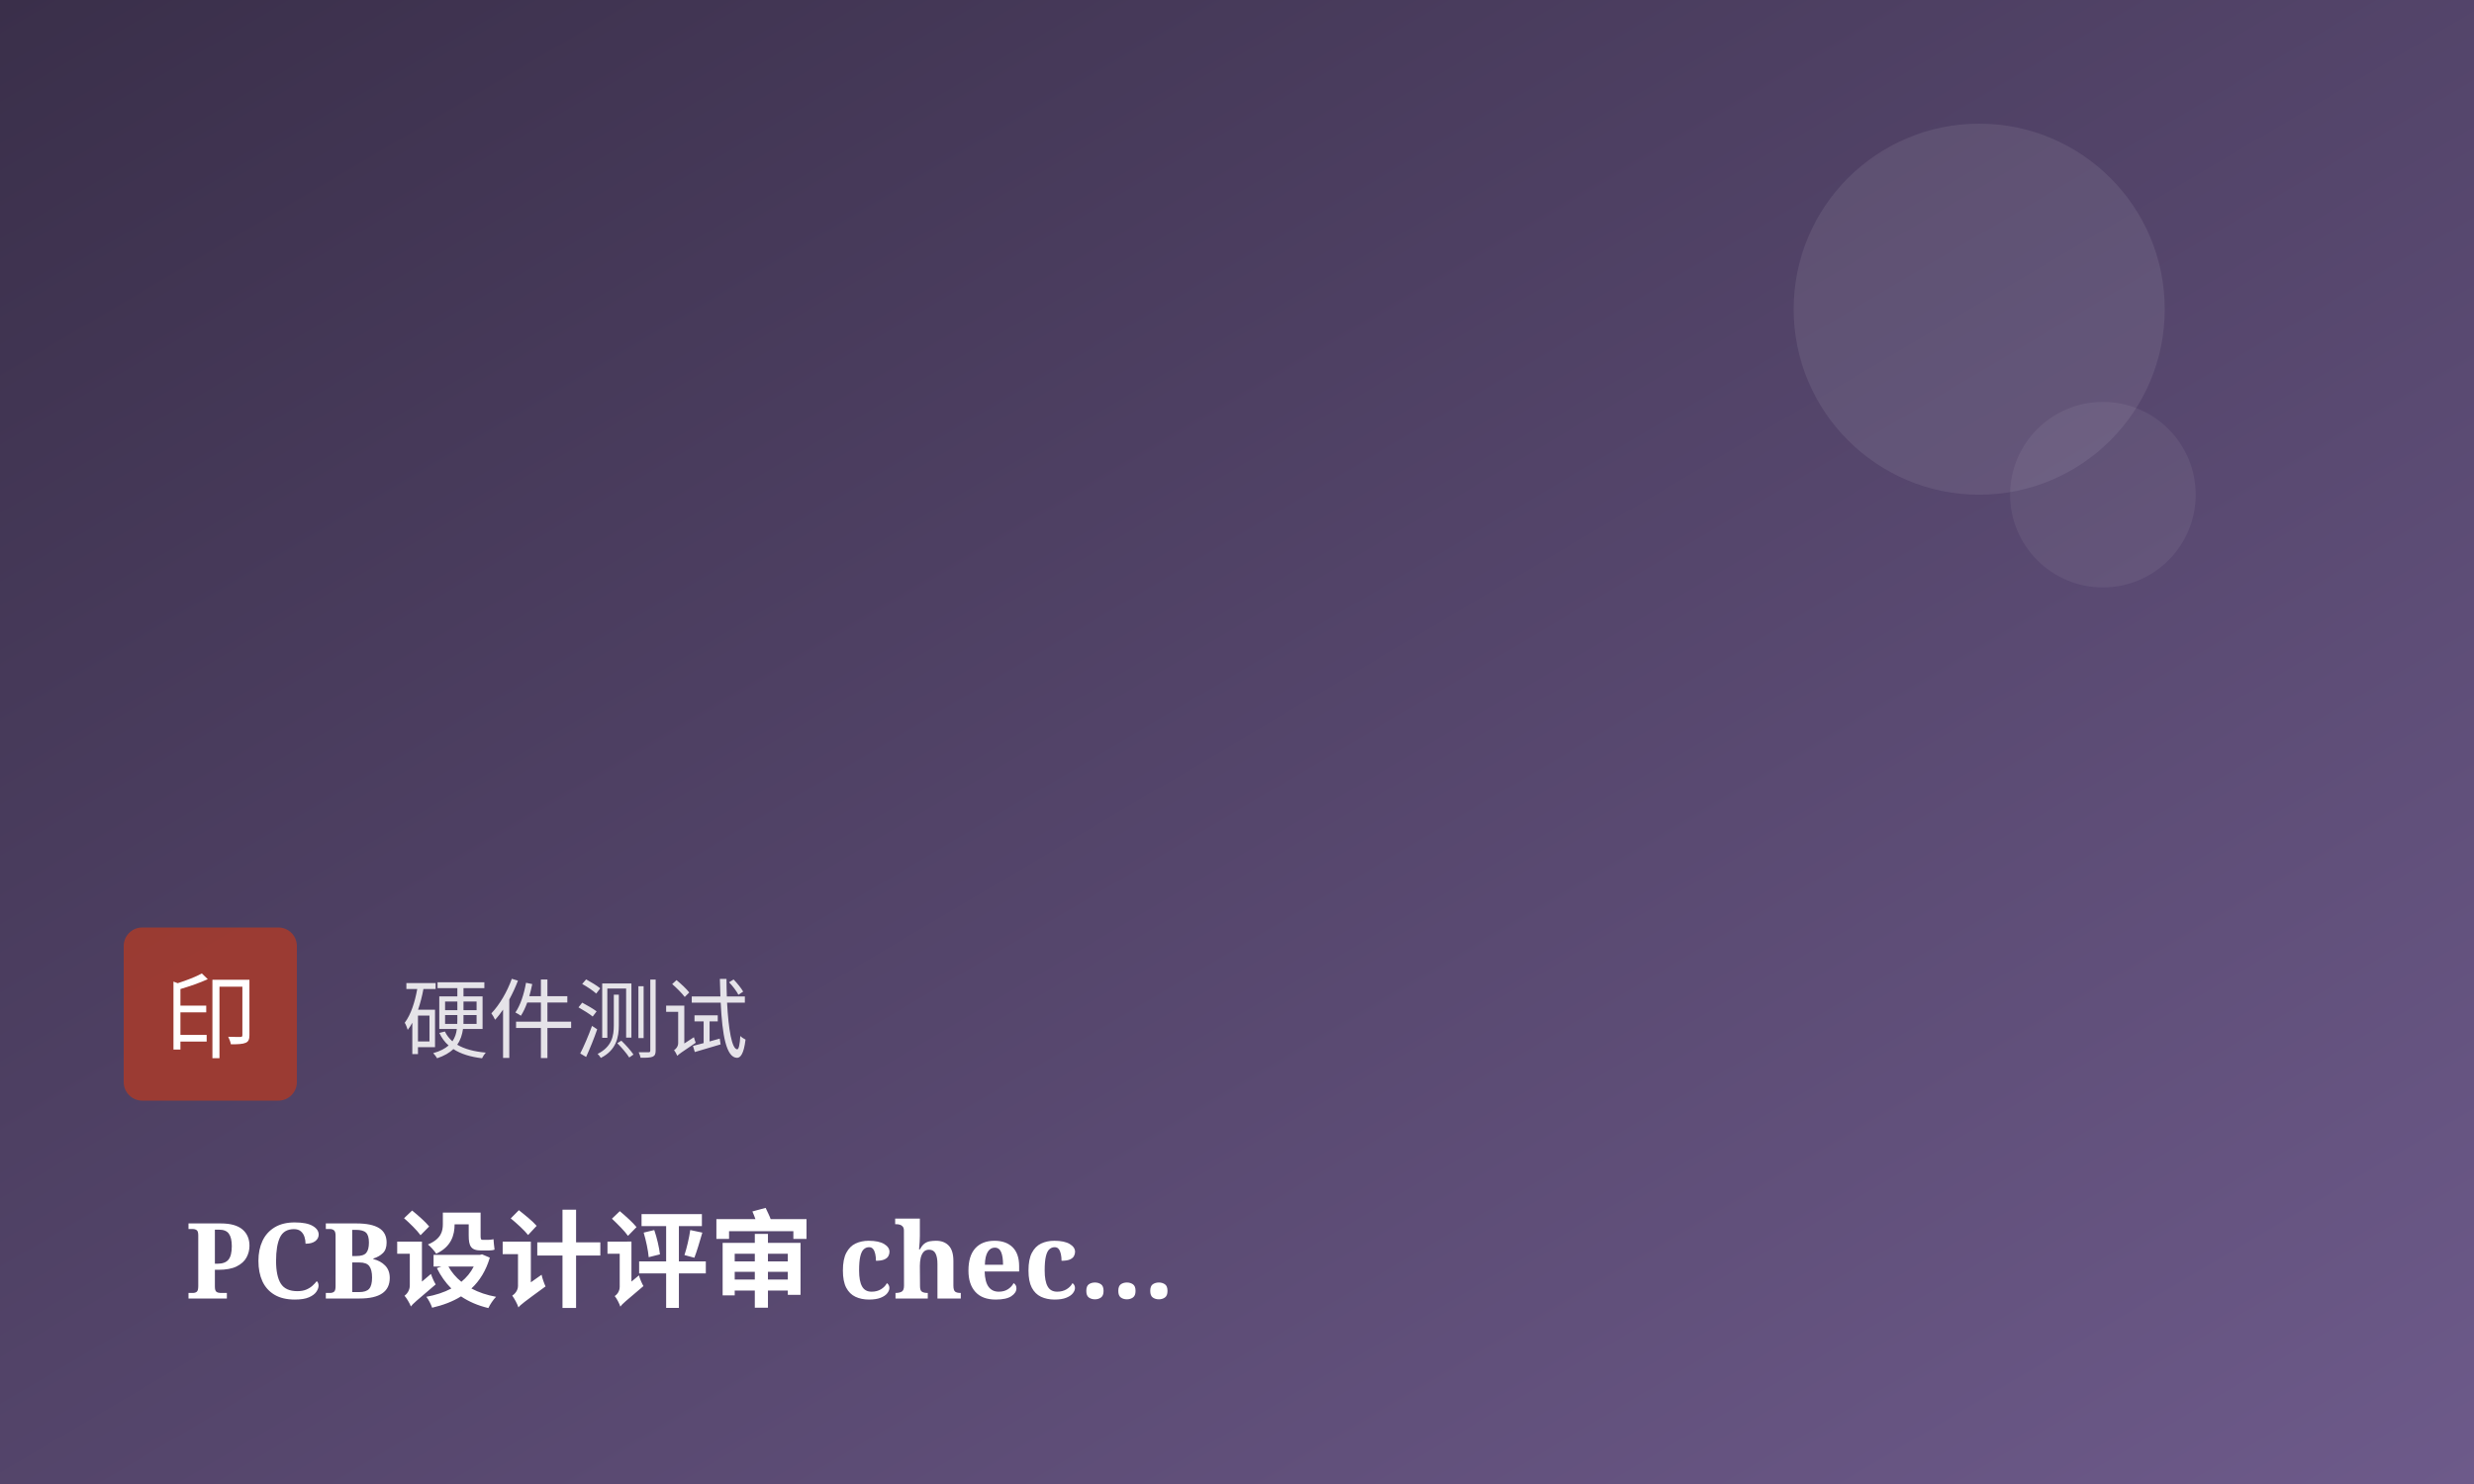
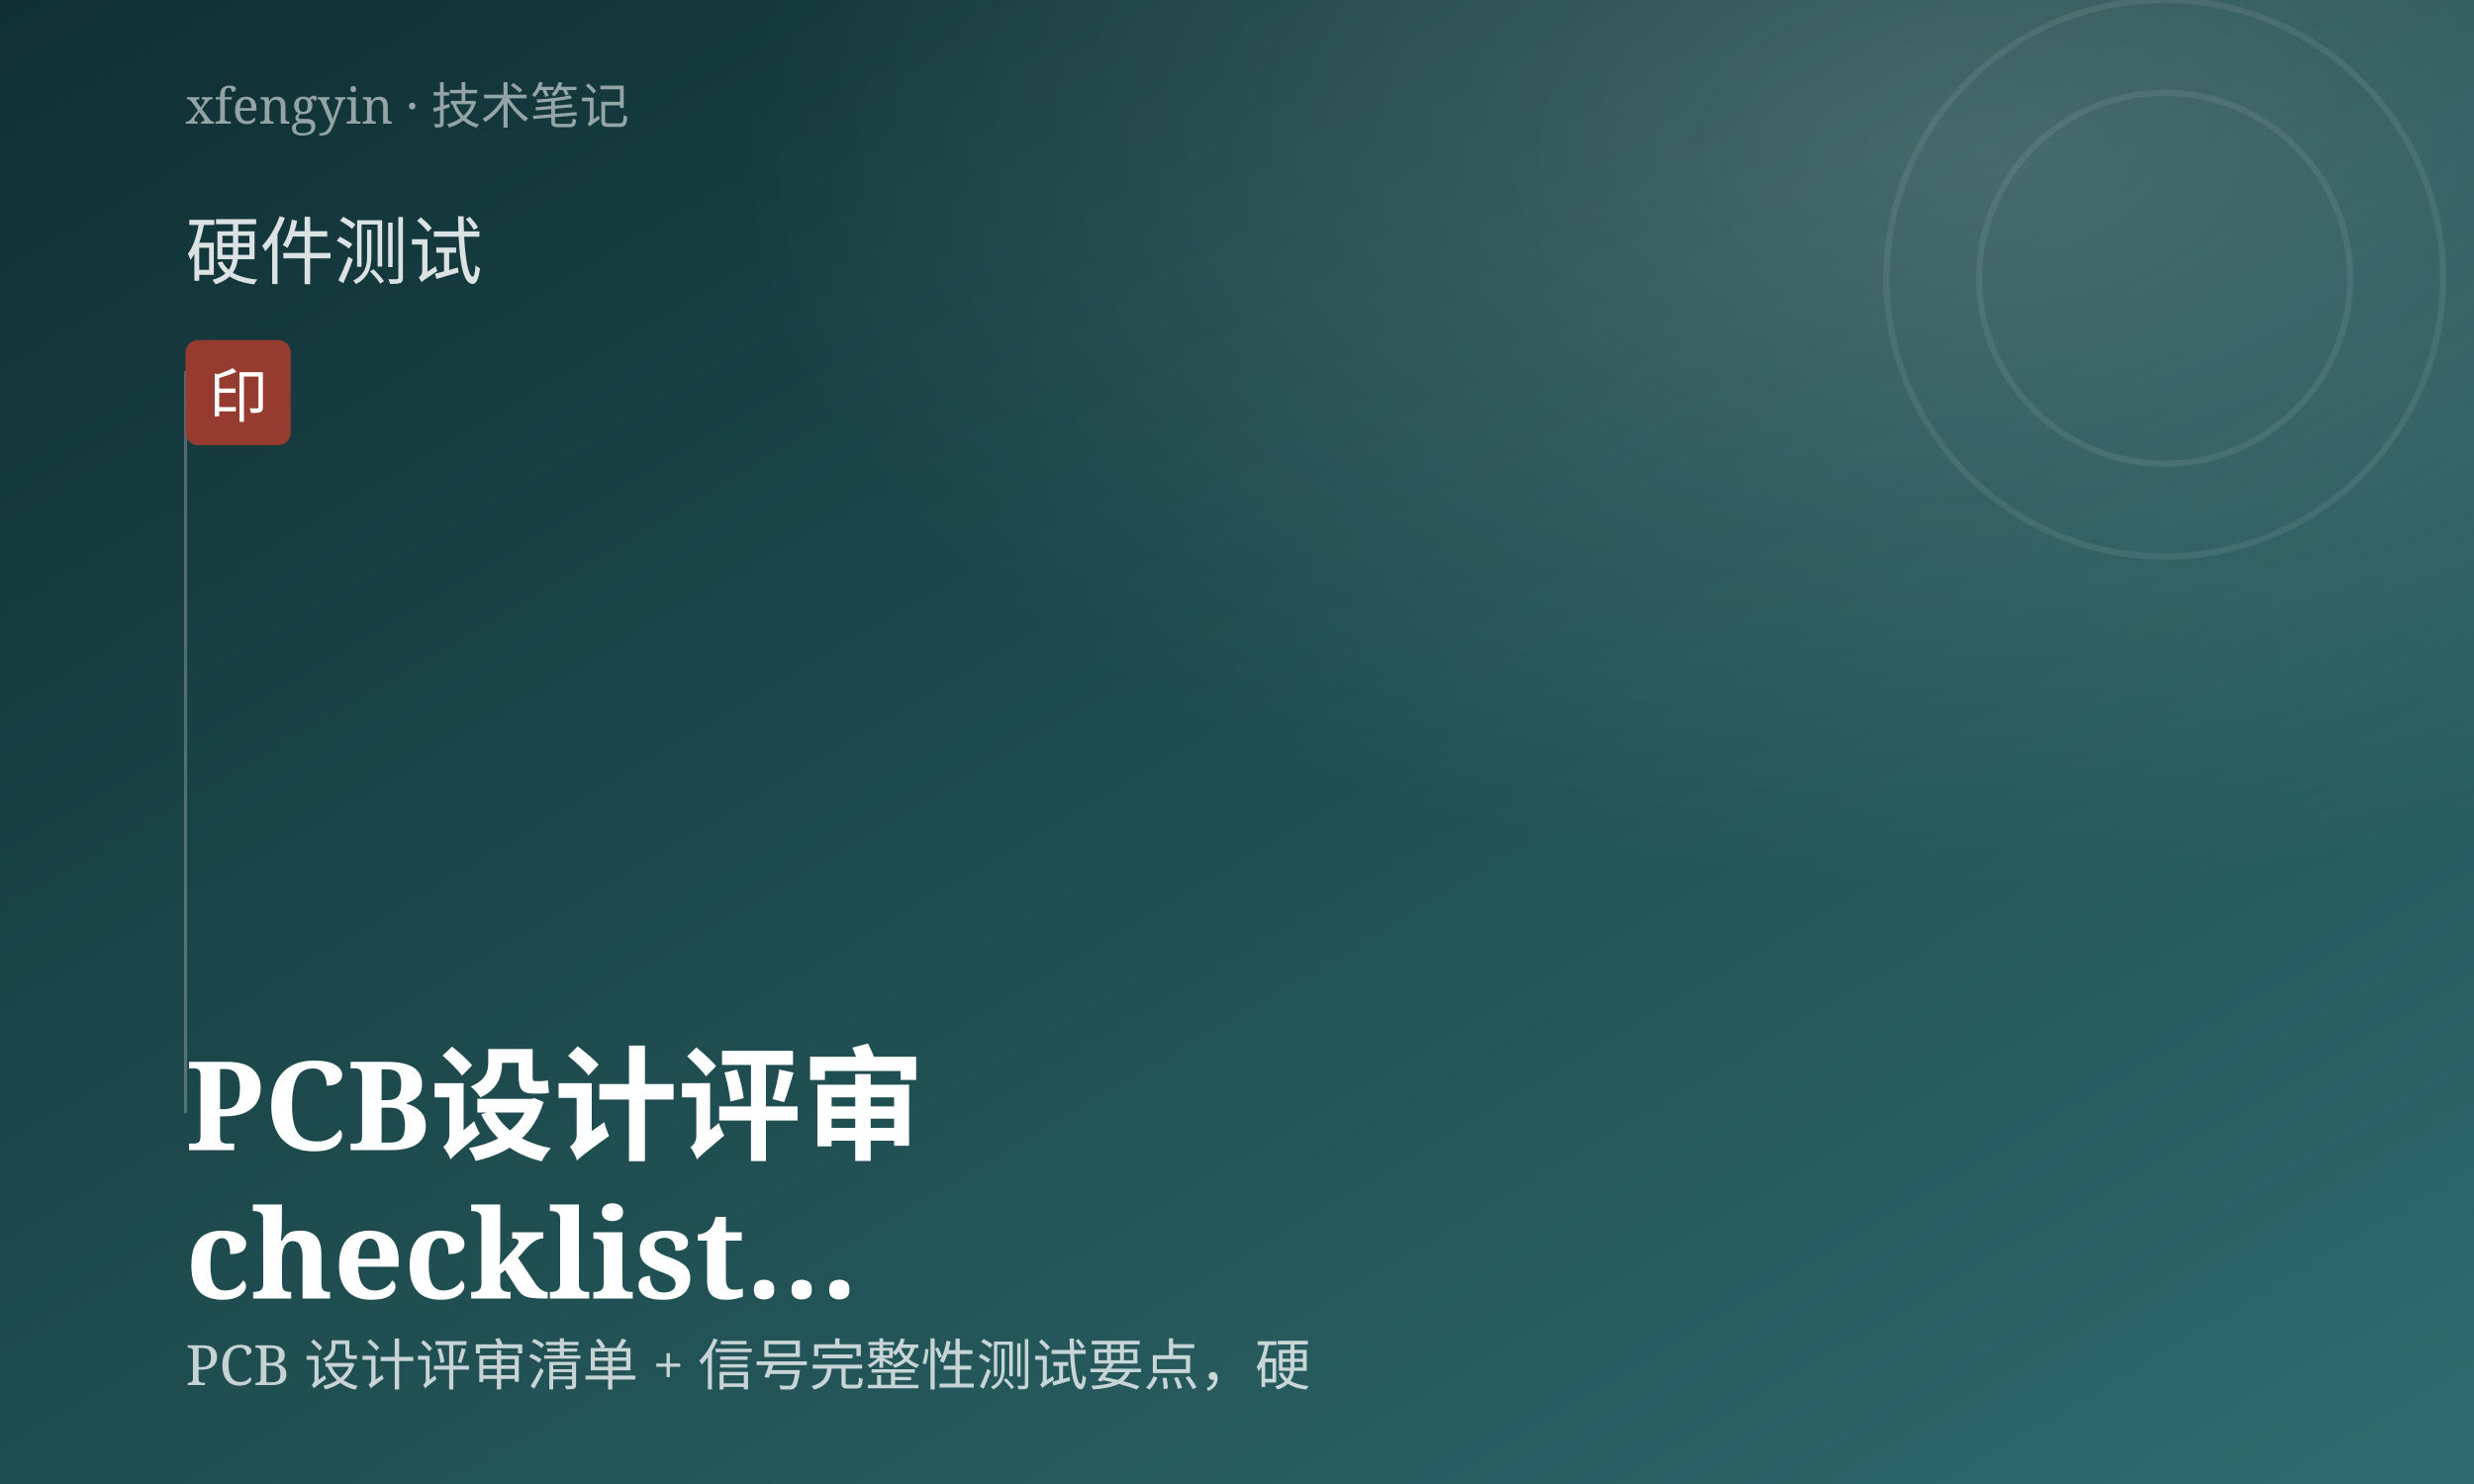
<svg xmlns="http://www.w3.org/2000/svg" width="800" height="480" viewBox="0 0 800 480">
  <defs>
    <linearGradient id="g" x1="0" y1="0" x2="1" y2="1">
-       <stop offset="0%" stop-color="#3a2f4a" />
-       <stop offset="100%" stop-color="#6d5a8a" />
+       <stop offset="0%" stop-color="#0f2f33" />
+       <stop offset="100%" stop-color="#2f6b6d" />
    </linearGradient>
+     <radialGradient id="glow" cx="0.8" cy="0.1" r="0.5">
+       <stop offset="0%" stop-color="rgba(255,255,255,0.18)" />
+       <stop offset="100%" stop-color="rgba(255,255,255,0)" />
+     </radialGradient>
  </defs>
  <rect width="800" height="480" fill="url(#g)" />
-   <circle cx="640" cy="100" r="60" fill="rgba(255,255,255,0.08)" />
-   <circle cx="680" cy="160" r="30" fill="rgba(255,255,255,0.06)" />
-   <rect x="40" y="300" width="56" height="56" fill="#a33b2e" opacity="0.9" rx="6" />
-   <text x="68" y="340" font-size="30" fill="#fff" text-anchor="middle" font-family="serif">印</text>
-   <text x="130" y="340" font-size="28" fill="rgba(255,255,255,0.85)" font-family="serif">硬件测试</text>
-   <text x="60" y="420" font-size="34" fill="#fff" font-family="serif" font-weight="bold">PCB设计评审 chec…</text>
+   <rect width="800" height="480" fill="url(#glow)" />
+   <circle cx="700" cy="90" r="90" fill="none" stroke="rgba(255,255,255,0.08)" stroke-width="2" />
+   <circle cx="700" cy="90" r="60" fill="none" stroke="rgba(255,255,255,0.08)" stroke-width="2" />
+   <line x1="60" y1="120" x2="60" y2="360" stroke="rgba(255,255,255,0.25)" stroke-width="1" />
+   <text x="60" y="90" font-size="24" fill="rgba(255,255,255,0.85)" font-family="serif">硬件测试</text>
+   <rect x="60" y="110" width="34" height="34" rx="4" fill="#a33b2e" opacity="0.9" />
+   <text x="77" y="135" font-size="19" fill="#fff" text-anchor="middle" font-family="serif">印</text>
+   <text x="60" y="372" font-size="40" fill="#fff" font-family="serif" font-weight="bold">PCB设计评审</text>
+   <text x="60" y="420" font-size="40" fill="#fff" font-family="serif" font-weight="bold">checklist…</text>
+   <text x="60" y="448" font-size="18" fill="rgba(255,255,255,0.75)" font-family="serif">PCB 设计评审清单 + 信号完整性测试要点，硬</text>
+   <text x="60" y="40" font-size="16" fill="rgba(255,255,255,0.55)" font-family="serif">xfengyin · 技术笔记</text>
</svg>
